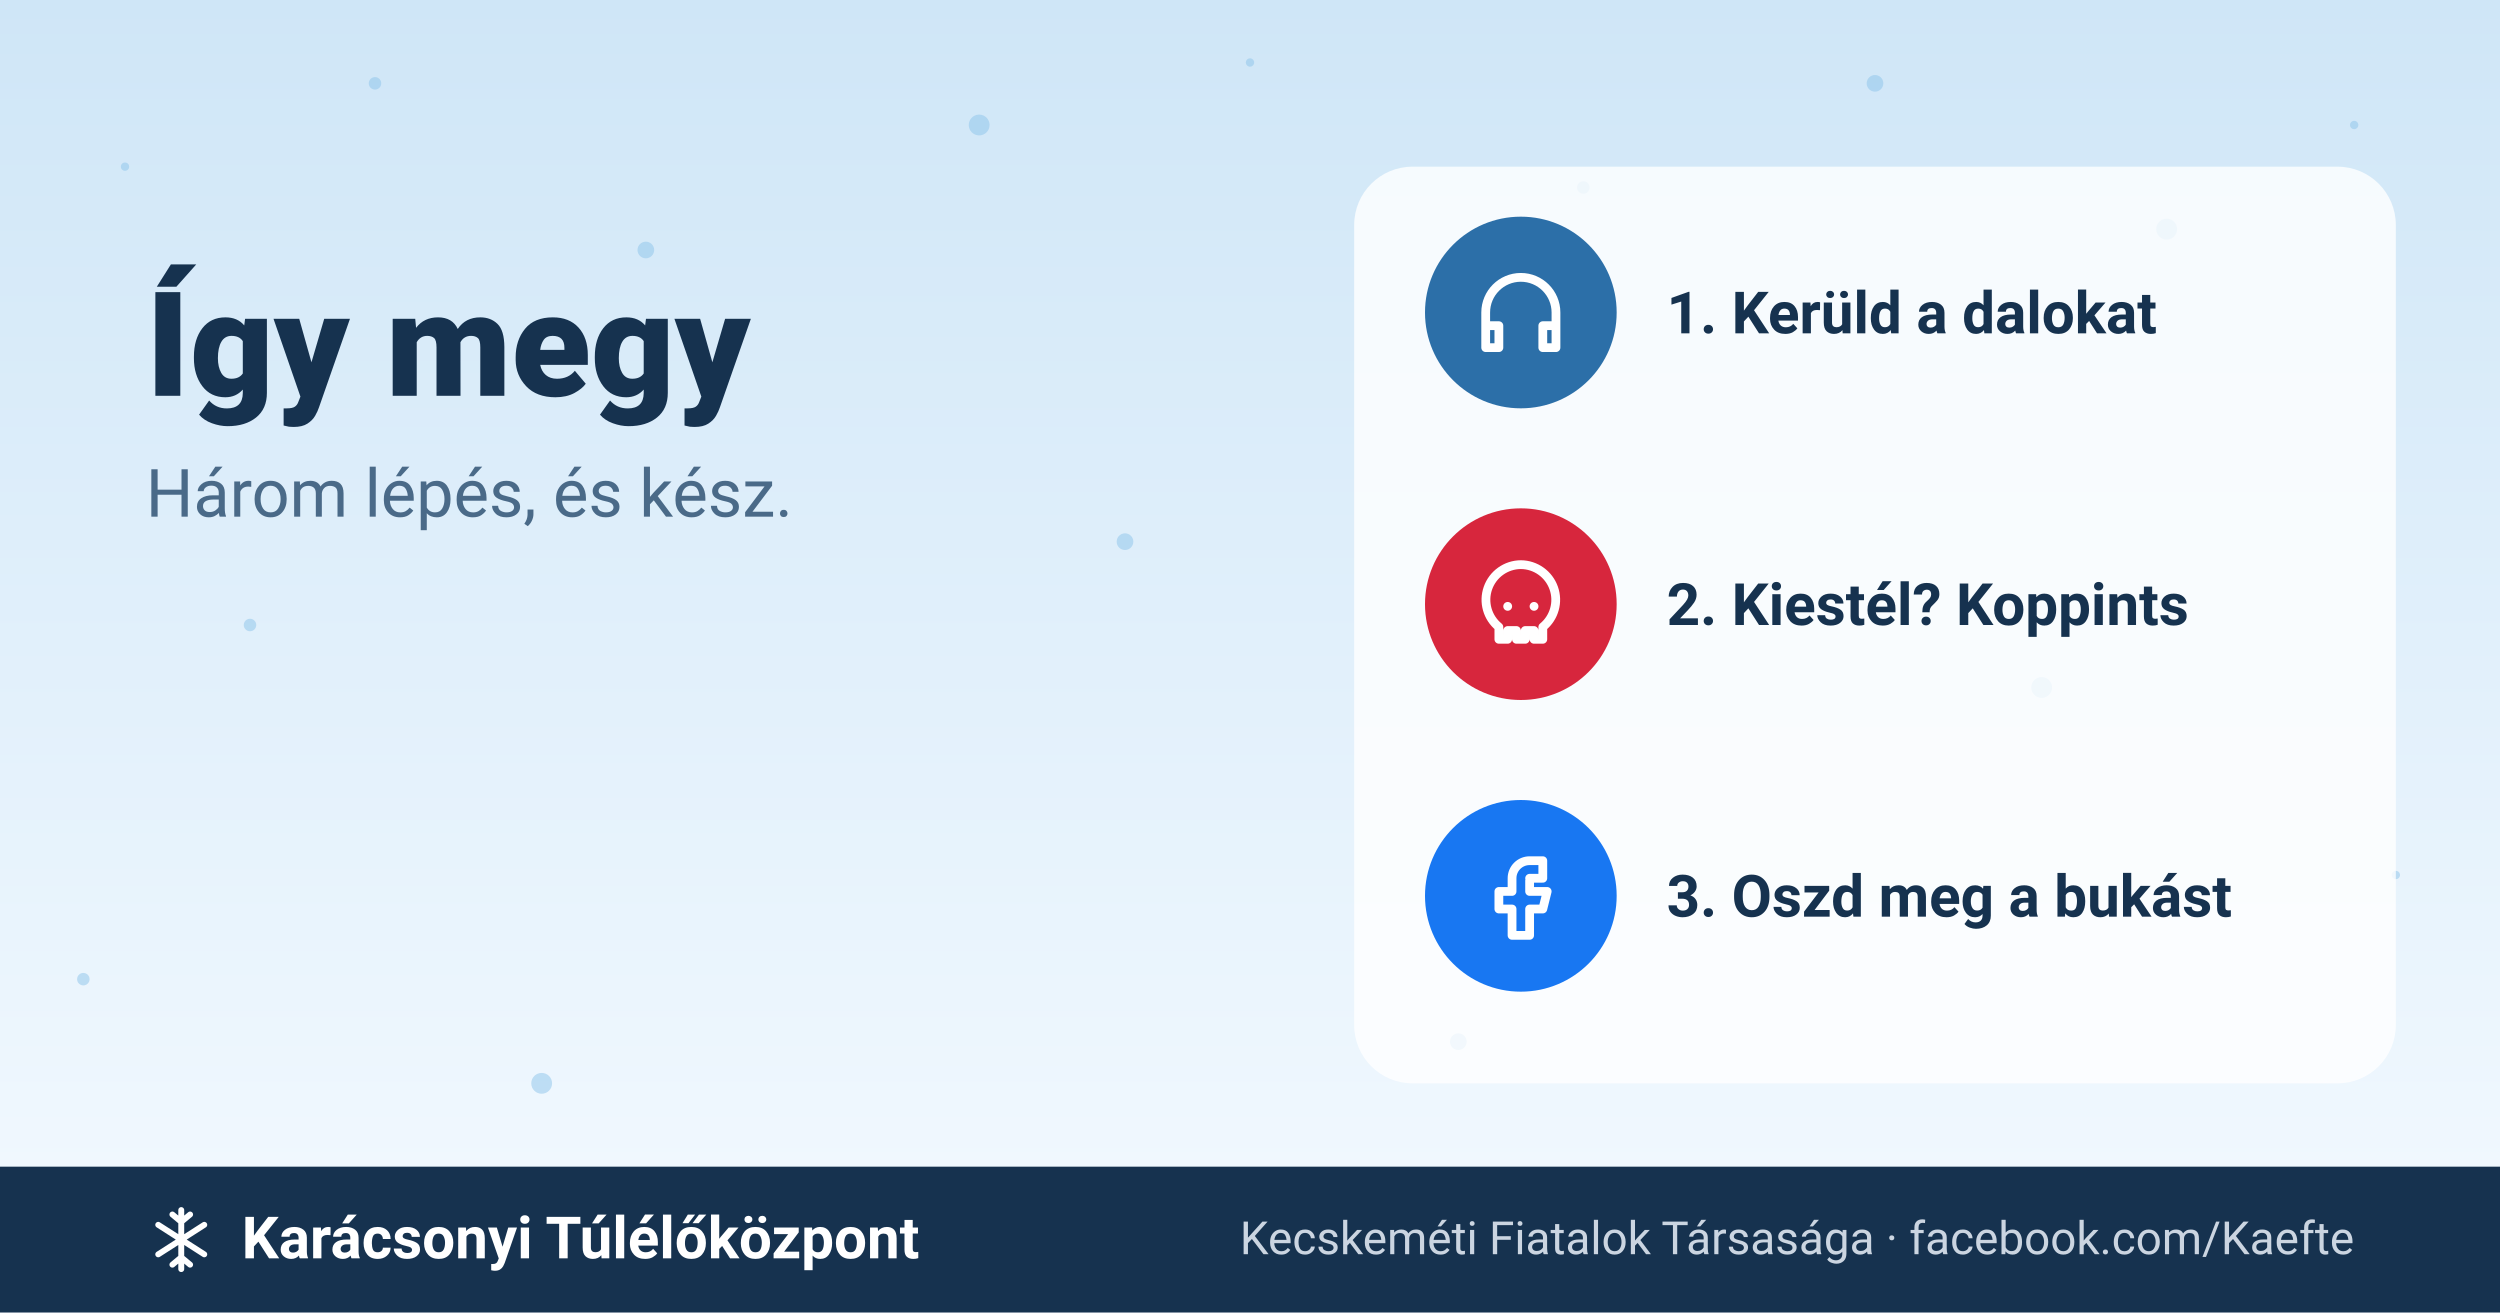
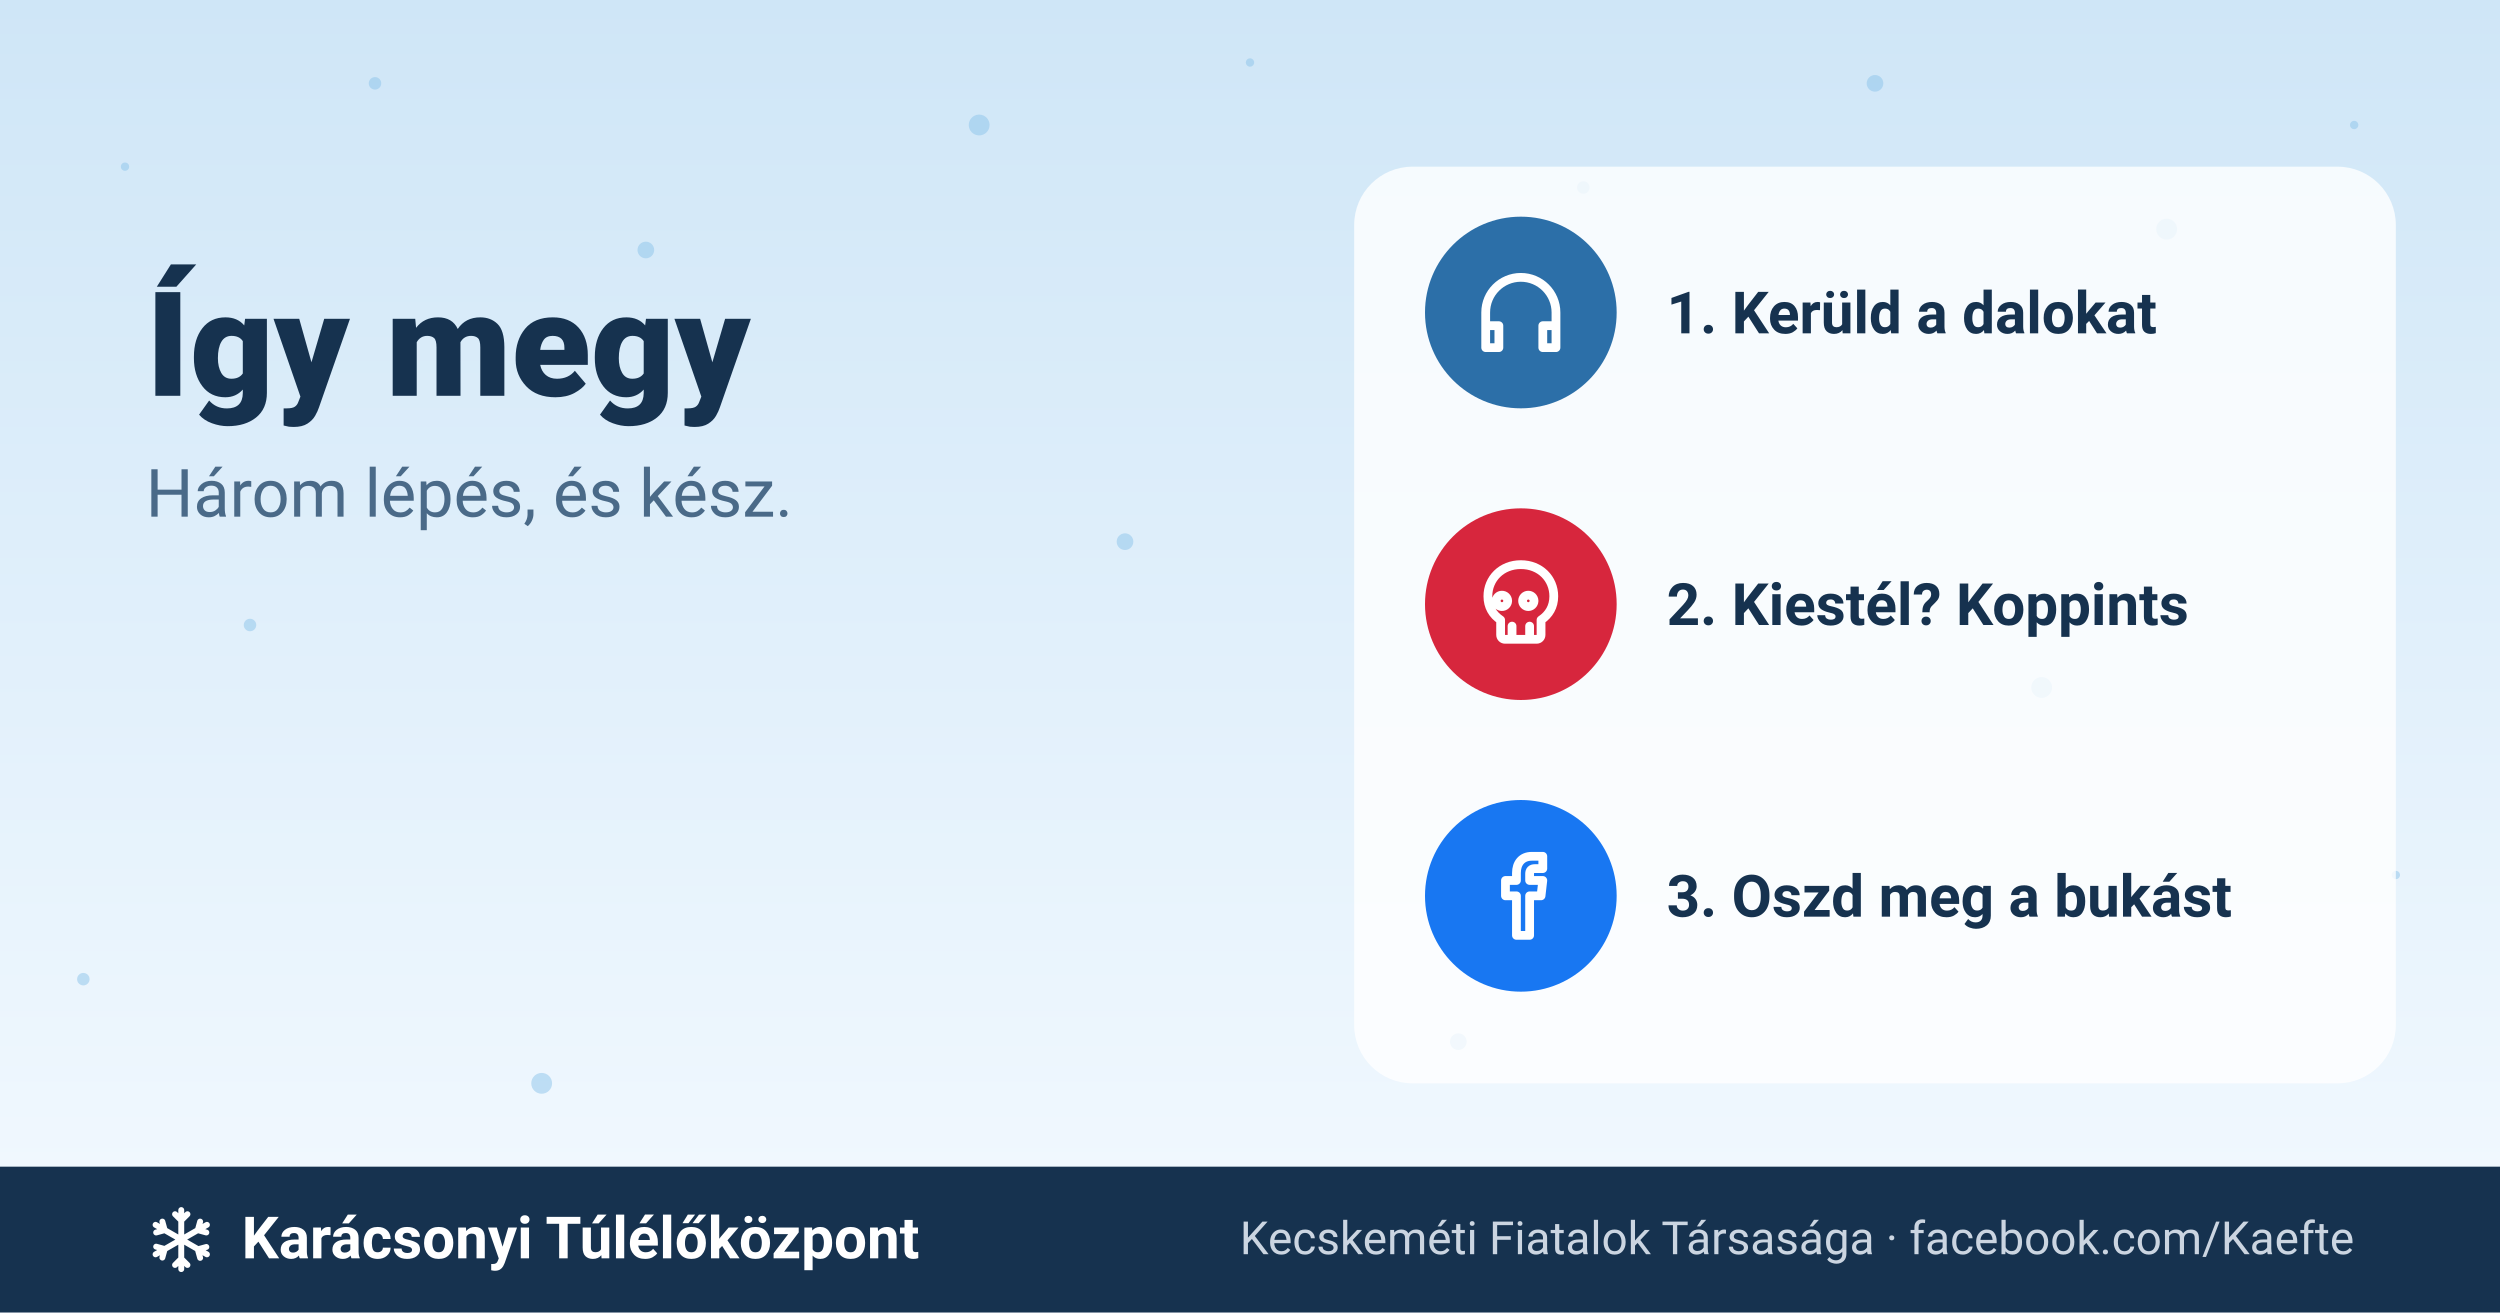
<svg xmlns="http://www.w3.org/2000/svg" viewBox="0 0 1200 630" font-family="system-ui,'Segoe UI',Roboto,'DejaVu Sans',Arial,sans-serif">
  <defs>
    <linearGradient id="bghowto" x1="0" y1="0" x2="0" y2="1">
      <stop offset="0" stop-color="#cfe6f7" />
      <stop offset="1" stop-color="#f4faff" />
    </linearGradient>
  </defs>
  <rect width="1200" height="630" fill="url(#bghowto)" />
  <circle cx="60" cy="80" r="2" fill="#8cc3ea" opacity="0.5" />
  <circle cx="180" cy="40" r="3" fill="#8cc3ea" opacity="0.5" />
  <circle cx="310" cy="120" r="4" fill="#8cc3ea" opacity="0.5" />
  <circle cx="470" cy="60" r="5" fill="#8cc3ea" opacity="0.5" />
  <circle cx="600" cy="30" r="2" fill="#8cc3ea" opacity="0.5" />
  <circle cx="760" cy="90" r="3" fill="#8cc3ea" opacity="0.5" />
  <circle cx="900" cy="40" r="4" fill="#8cc3ea" opacity="0.5" />
  <circle cx="1040" cy="110" r="5" fill="#8cc3ea" opacity="0.5" />
  <circle cx="1130" cy="60" r="2" fill="#8cc3ea" opacity="0.5" />
  <circle cx="120" cy="300" r="3" fill="#8cc3ea" opacity="0.5" />
  <circle cx="540" cy="260" r="4" fill="#8cc3ea" opacity="0.5" />
  <circle cx="980" cy="330" r="5" fill="#8cc3ea" opacity="0.5" />
  <circle cx="1150" cy="420" r="2" fill="#8cc3ea" opacity="0.5" />
  <circle cx="40" cy="470" r="3" fill="#8cc3ea" opacity="0.5" />
  <circle cx="700" cy="500" r="4" fill="#8cc3ea" opacity="0.5" />
  <circle cx="260" cy="520" r="5" fill="#8cc3ea" opacity="0.5" />
  <rect x="0" y="560" width="1200" height="70" fill="#16324f" />
  <g transform="translate(70,578) scale(1.416667)" fill="none" stroke="#fff" stroke-width="2" stroke-linecap="round" stroke-linejoin="round">
-     <path d="M12 2v20M4.2 7l15.6 10M4.2 17L19.8 7M9 3.5l3 2.5 3-2.5M9 20.5l3-2.5 3 2.5" />
+     <path d="M12.0 2.0L12.0 22.0M20.7 7.0L3.3 17.0M20.7 17.0L3.3 7.0M12.0 5.5l-2.1 -2.1M12.0 5.5l2.1 -2.1M6.4 8.8l-2.9 0.8M6.4 8.8l-0.8 -2.9M6.4 15.2l-0.8 2.9M6.4 15.2l-2.9 -0.8M12.0 18.5l2.1 2.1M12.0 18.5l-2.1 2.1M17.6 15.3l2.9 -0.8M17.6 15.3l0.8 2.9M17.6 8.8l0.8 -2.9M17.6 8.8l2.9 0.8" />
  </g>
  <text x="116" y="604" font-size="28" font-weight="700" fill="#fff">Karácsonyi Túlélőközpont</text>
  <text x="1130" y="602" font-size="22" fill="#cbd5e1" text-anchor="end">Kecskeméti Fiatalok Társasága · facebook.com/Kaefte</text>
  <text x="70" y="190" font-size="70" font-weight="800" fill="#16324f">Így megy</text>
  <text x="70" y="248" font-size="32" fill="#4a6a88">Három lépés, és kész.</text>
  <g transform="translate(650,50)">
    <rect x="0" y="30" width="500" height="440" rx="28" fill="#fff" opacity=".8" />
    <circle cx="80" cy="100" r="46" fill="#2c6fa8" />
    <g transform="translate(54.7,74.7) scale(2.108333)" fill="none" stroke="#fff" stroke-width="2" stroke-linecap="round" stroke-linejoin="round">
      <path d="M4 15v-3a8 8 0 0116 0v3M4 15h3v5H4zM17 15h3v5h-3z" />
    </g>
    <text x="150" y="110" font-size="28" font-weight="700" fill="#16324f">1. Kerüld a dalokat</text>
    <circle cx="80" cy="240" r="46" fill="#d7263d" />
    <g transform="translate(54.7,214.7) scale(2.108333)" fill="none" stroke="#fff" stroke-width="2" stroke-linecap="round" stroke-linejoin="round">
-       <path d="M12 3a8 8 0 00-5 14.2V20h2v-2h2v2h2v-2h2v2h2v-2.8A8 8 0 0012 3zM9 12.5h.01M15 12.5h.01" />
+       <path d="M12 3C7.6 3 4.5 6.2 4.5 10.2c0 2.4 1.1 4.2 2.9 5.4V19a1 1 0 001 1h7.2a1 1 0 001-1v-3.4c1.8-1.2 2.9-3 2.9-5.4C19.5 6.2 16.4 3 12 3zM10 20v-3M14 20v-3M9 11.2a1.3 1.3 0 100 .1M15 11.2a1.3 1.3 0 100 .1" />
    </g>
    <text x="150" y="250" font-size="28" font-weight="700" fill="#16324f">2. Kiestél? Koppints</text>
    <circle cx="80" cy="380" r="46" fill="#1877f2" />
    <g transform="translate(54.7,354.7) scale(2.108333)" fill="none" stroke="#fff" stroke-width="2" stroke-linecap="round" stroke-linejoin="round">
-       <path d="M14 8h3V4h-3a4 4 0 00-4 4v3H7v4h3v6h4v-6h3l1-4h-4V8.5a.5.5 0 01.5-.5z" />
+       <path d="M14 8.5V7c0-.8.4-1.2 1.2-1.2H17V3h-2.5C12.2 3 11 4.6 11 6.8v1.7H8.5V12H11v9h3v-9h2.6l.4-3.5z" />
    </g>
    <text x="150" y="390" font-size="28" font-weight="700" fill="#16324f">3. Oszd meg a bukást</text>
  </g>
</svg>
